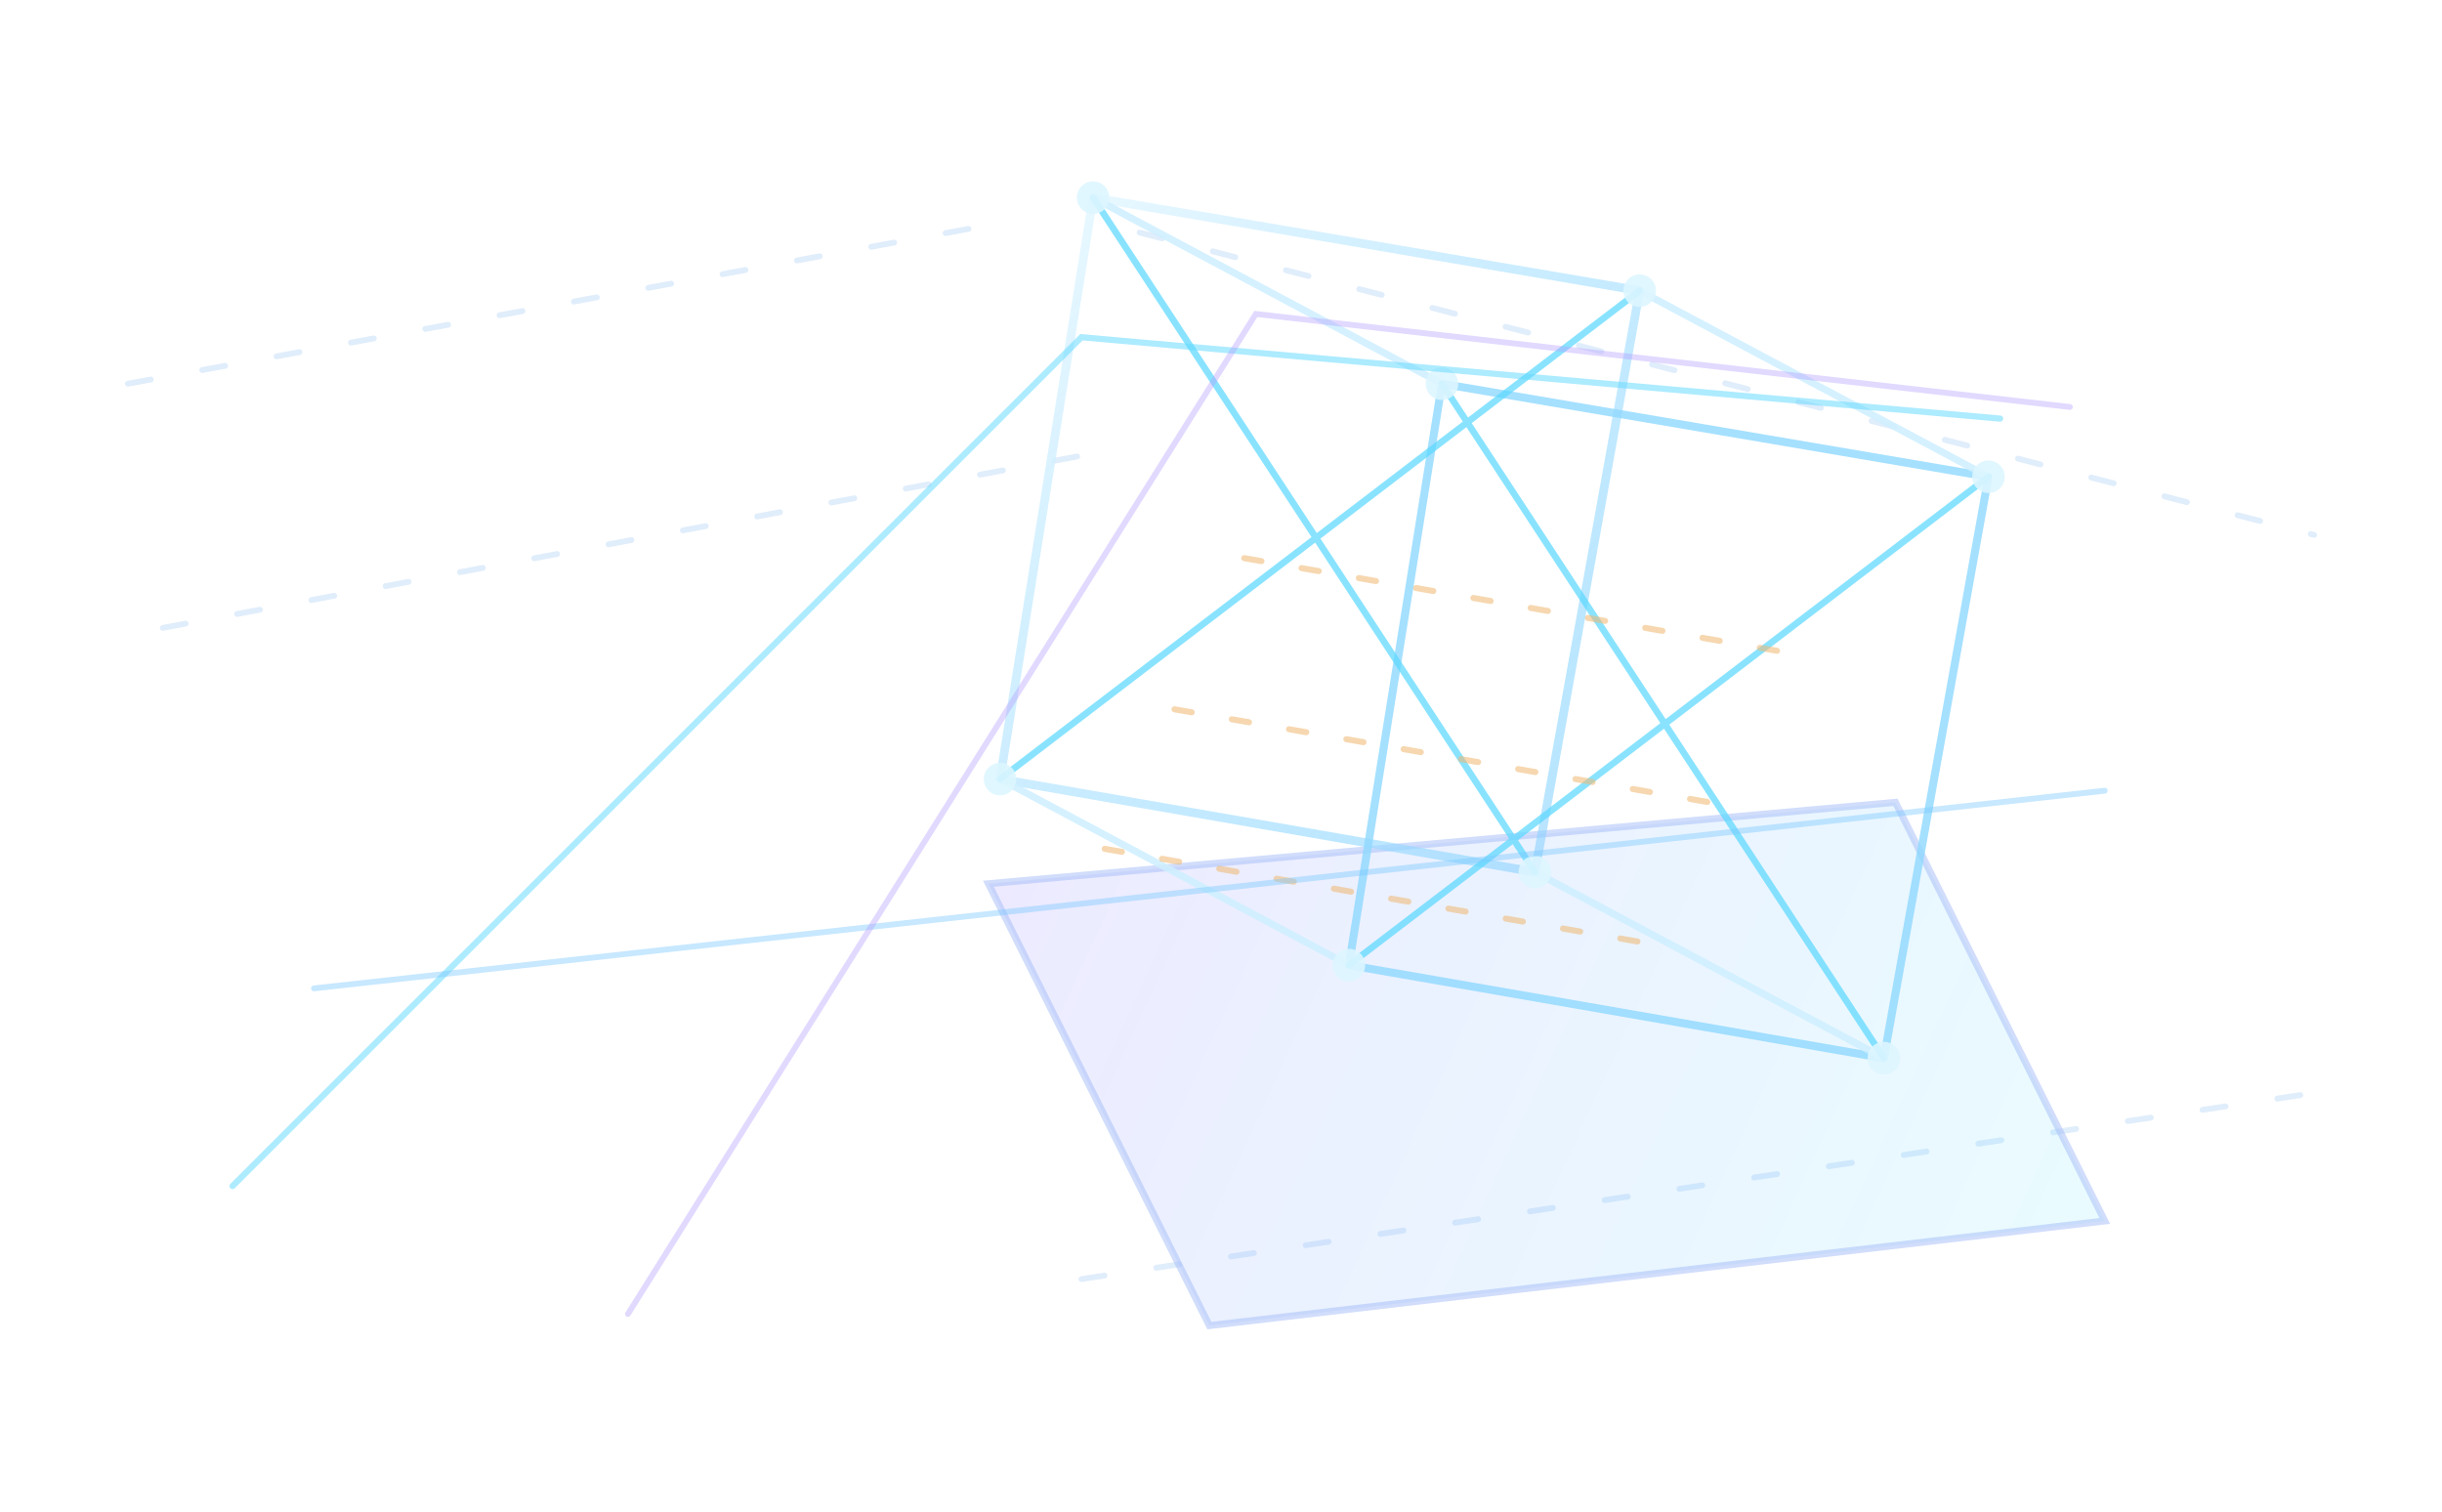
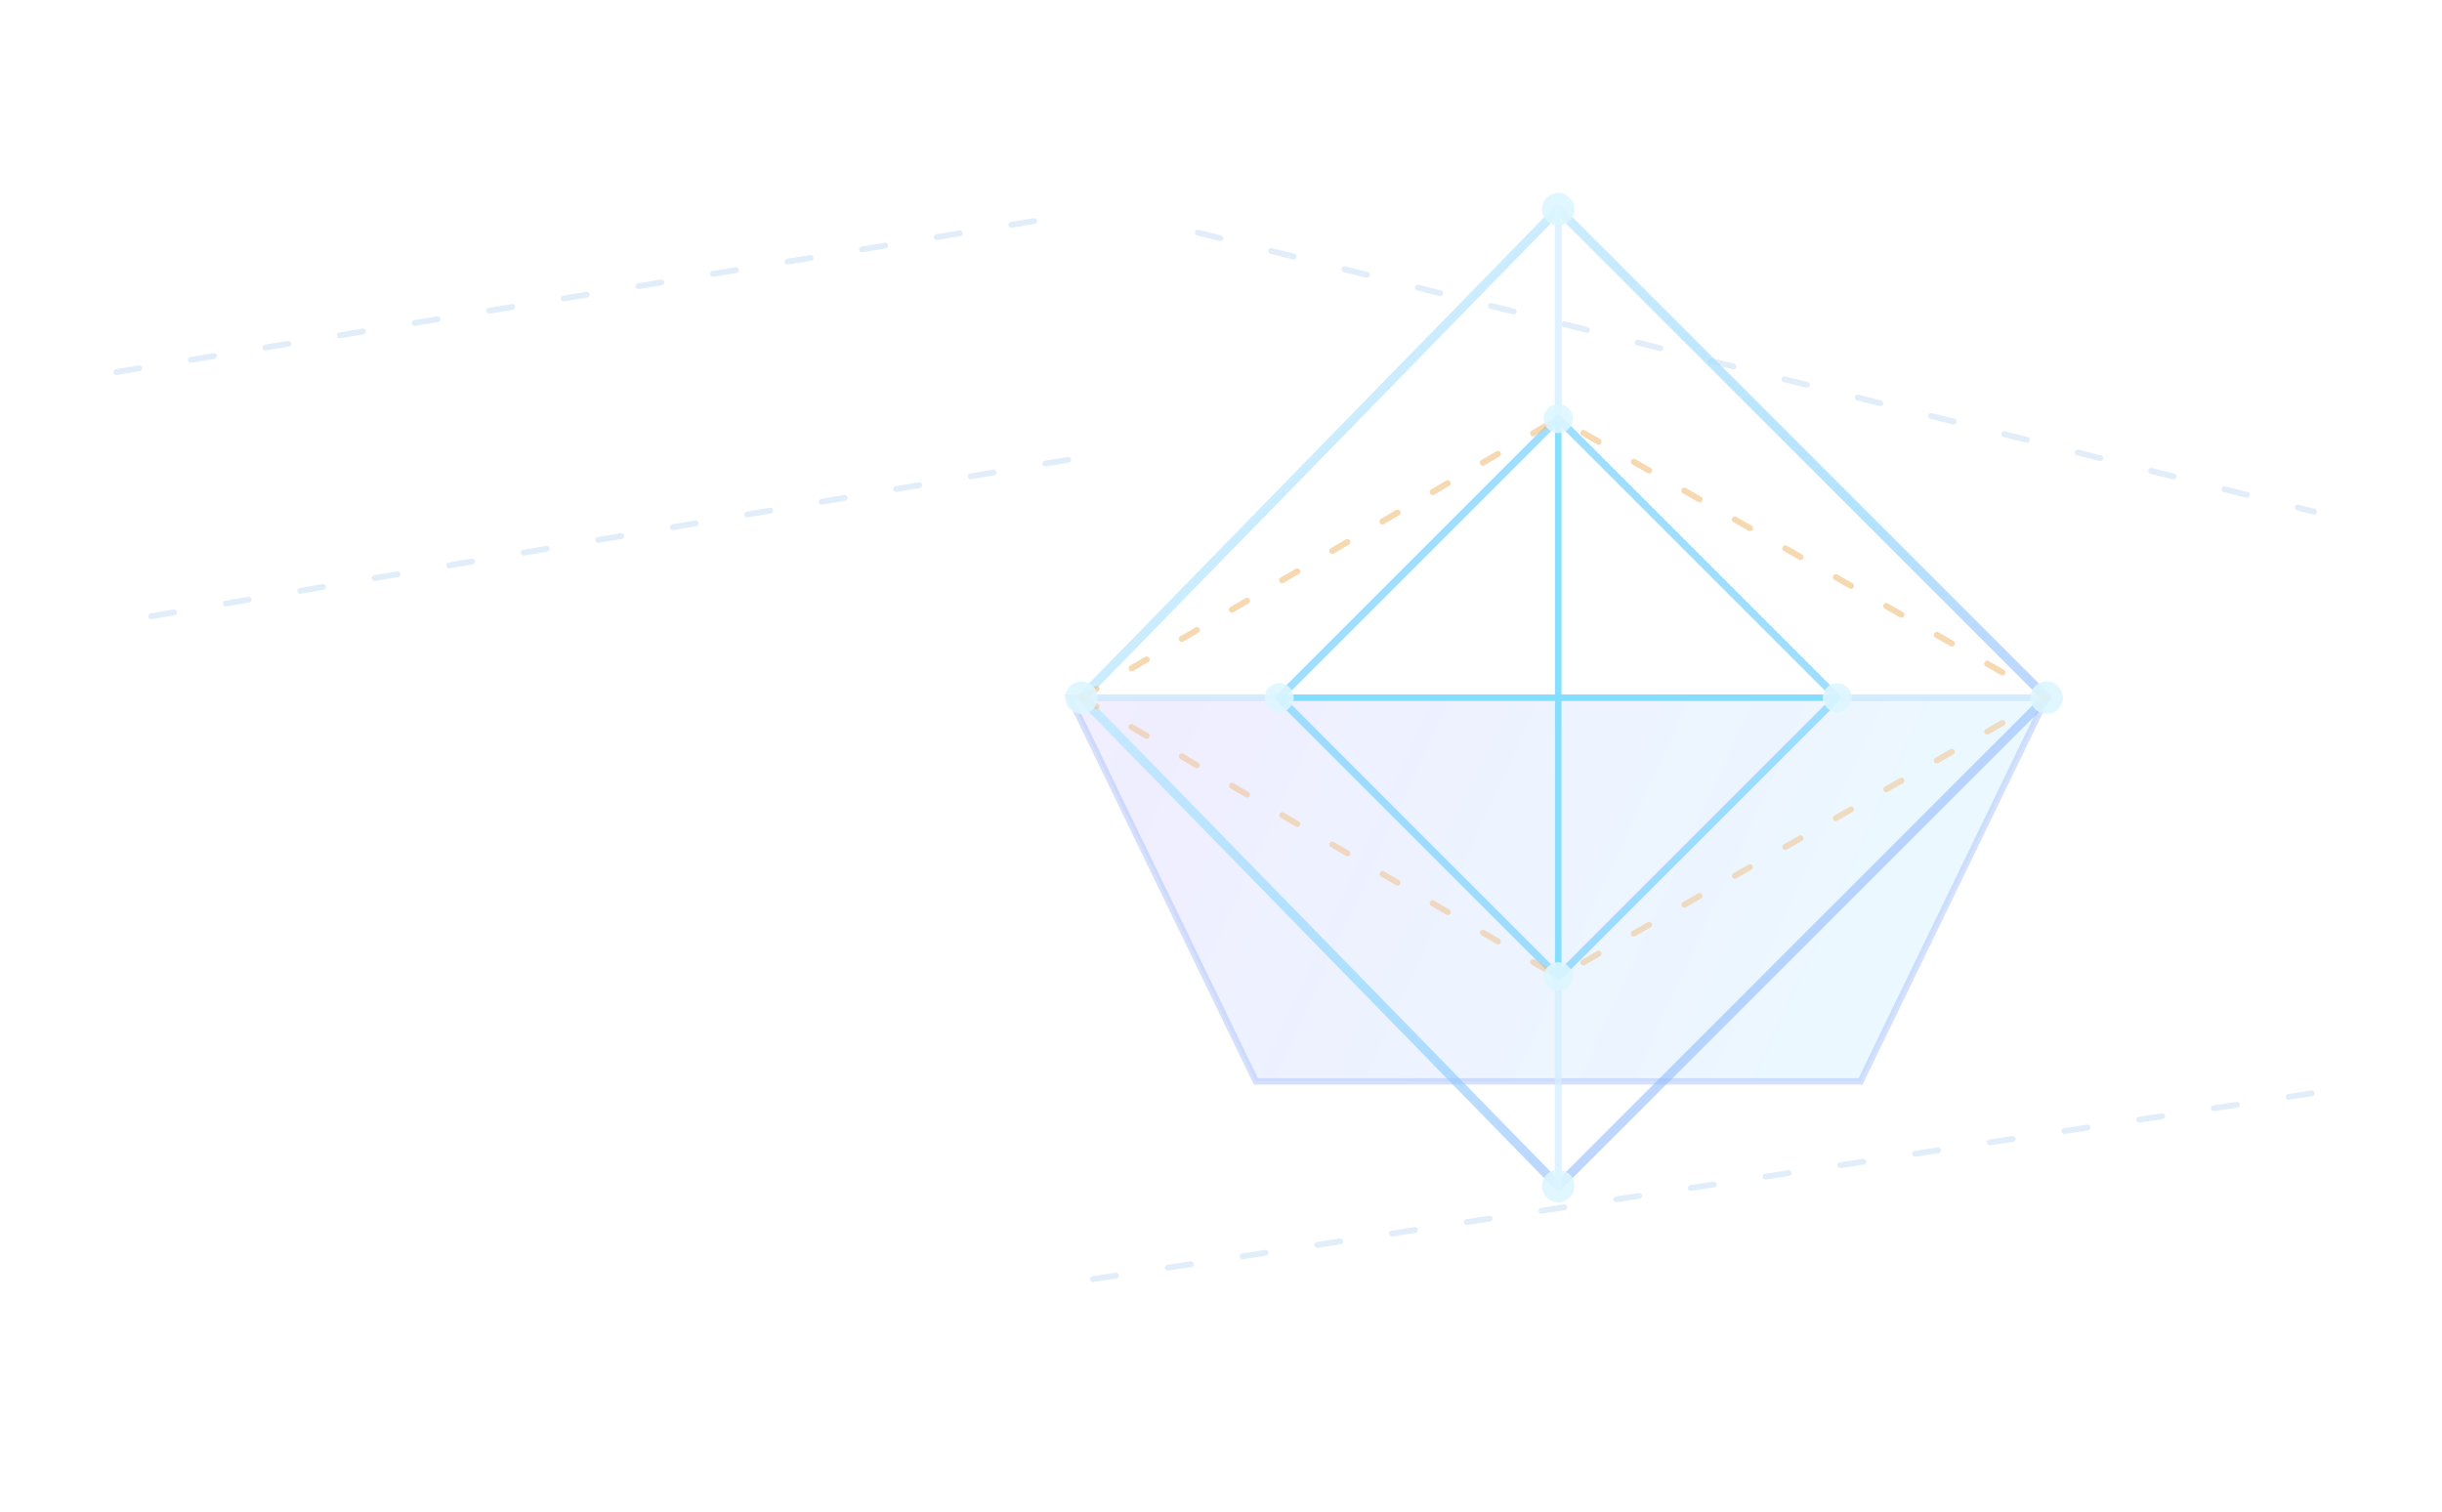
<svg xmlns="http://www.w3.org/2000/svg" width="420" height="260" viewBox="0 0 420 260" fill="none">
  <defs>
-     <linearGradient id="polyA-hero" x1="188" y1="34" x2="356" y2="190" gradientUnits="userSpaceOnUse">
-       <stop offset="0" stop-color="#E5F7FF" stop-opacity="0.9" />
-       <stop offset="0.55" stop-color="#8ED6FF" stop-opacity="0.62" />
-       <stop offset="1" stop-color="#8F95FF" stop-opacity="0.44" />
+     <linearGradient id="polyA-octa" x1="186" y1="34" x2="352" y2="206" gradientUnits="userSpaceOnUse">
+       <stop offset="0" stop-color="#E8F7FF" stop-opacity="0.92" />
+       <stop offset="0.56" stop-color="#8DD6FF" stop-opacity="0.68" />
+       <stop offset="1" stop-color="#9896FF" stop-opacity="0.48" />
    </linearGradient>
-     <linearGradient id="polyA-plane" x1="172" y1="154" x2="350" y2="236" gradientUnits="userSpaceOnUse">
-       <stop offset="0" stop-color="#9A8CFF" stop-opacity="0.18" />
-       <stop offset="1" stop-color="#4FDEFF" stop-opacity="0.12" />
+     <linearGradient id="polyA-section" x1="182" y1="118" x2="356" y2="198" gradientUnits="userSpaceOnUse">
+       <stop offset="0" stop-color="#A18BFF" stop-opacity="0.16" />
+       <stop offset="1" stop-color="#5AD9FF" stop-opacity="0.12" />
    </linearGradient>
  </defs>
-   <g stroke-linecap="round" stroke-width="1" stroke-opacity="0.26" stroke="#89B8EE" stroke-dasharray="4 9">
-     <path d="M22 66L174 38" />
-     <path d="M28 108L188 78" />
-     <path d="M196 40L398 92" />
-     <path d="M186 220L398 188" />
+   <g stroke="#8AB8EB" stroke-opacity="0.25" stroke-width="1" stroke-linecap="round" stroke-dasharray="4 9">
+     <path d="M20 64L178 38" />
+     <path d="M26 106L190 78" />
+     <path d="M206 40L398 88" />
+     <path d="M188 220L398 188" />
  </g>
-   <polygon points="170,152 326,138 362,210 208,228" fill="url(#polyA-plane)" stroke="#A5BCF8" stroke-opacity="0.5" stroke-width="1.2" />
-   <g fill="none" stroke-linejoin="round" stroke-linecap="round">
-     <polygon points="188,34 282,50 264,150 172,134" stroke="url(#polyA-hero)" stroke-width="1.5" />
-     <polygon points="248,66 342,82 324,182 232,166" stroke="#8FD8FF" stroke-opacity="0.8" stroke-width="1.38" />
-     <path d="M188 34L248 66M282 50L342 82M264 150L324 182M172 134L232 166" stroke="#CFEFFF" stroke-opacity="0.86" stroke-width="1.22" />
-     <path d="M188 34L264 150M282 50L172 134M248 66L324 182M342 82L232 166" stroke="#5CD9FF" stroke-opacity="0.72" stroke-width="1.14" />
-     <path d="M214 96L306 112M202 122L294 138M190 146L282 162" stroke="#F0B873" stroke-opacity="0.56" stroke-width="1.04" stroke-dasharray="3 7" />
+   <polygon points="184,120 352,120 320,186 216,186" fill="url(#polyA-section)" stroke="#A7BFF8" stroke-opacity="0.48" stroke-width="1.1" />
+   <g fill="none" stroke-linecap="round" stroke-linejoin="round">
+     <path d="M268 36L186 120L268 204L352 120Z" stroke="url(#polyA-octa)" stroke-width="1.56" />
+     <path d="M268 72L220 120L268 168L316 120Z" stroke="#8FD9FF" stroke-opacity="0.84" stroke-width="1.3" />
+     <path d="M268 36V204M186 120H352" stroke="#D4EEFF" stroke-opacity="0.78" stroke-width="1.18" />
+     <path d="M220 120L316 120M268 72V168" stroke="#63D8FF" stroke-opacity="0.72" stroke-width="1.08" />
+     <path d="M186 120L268 72L352 120" stroke="#F0BA75" stroke-opacity="0.56" stroke-width="1.04" stroke-dasharray="3 7" />
+     <path d="M186 120L268 168L352 120" stroke="#F0BA75" stroke-opacity="0.46" stroke-width="1.02" stroke-dasharray="3 7" />
  </g>
  <g fill="#DDF6FF" fill-opacity="0.88">
-     <circle cx="188" cy="34" r="2.8" />
-     <circle cx="282" cy="50" r="2.8" />
-     <circle cx="264" cy="150" r="2.8" />
-     <circle cx="172" cy="134" r="2.8" />
-     <circle cx="248" cy="66" r="2.8" />
-     <circle cx="342" cy="82" r="2.8" />
-     <circle cx="324" cy="182" r="2.8" />
-     <circle cx="232" cy="166" r="2.8" />
-   </g>
-   <g fill="none" stroke-linecap="round">
-     <path d="M40 204L186 58L344 72" stroke="#63D9FF" stroke-opacity="0.52" stroke-width="1.06" />
-     <path d="M54 170L362 136" stroke="#7BC9FF" stroke-opacity="0.42" stroke-width="1" />
-     <path d="M108 226L216 54L356 70" stroke="#B39CFF" stroke-opacity="0.38" stroke-width="1" />
+     <circle cx="268" cy="36" r="2.8" />
+     <circle cx="186" cy="120" r="2.8" />
+     <circle cx="352" cy="120" r="2.8" />
+     <circle cx="268" cy="204" r="2.8" />
+     <circle cx="220" cy="120" r="2.5" />
+     <circle cx="316" cy="120" r="2.5" />
+     <circle cx="268" cy="72" r="2.5" />
+     <circle cx="268" cy="168" r="2.5" />
  </g>
</svg>
